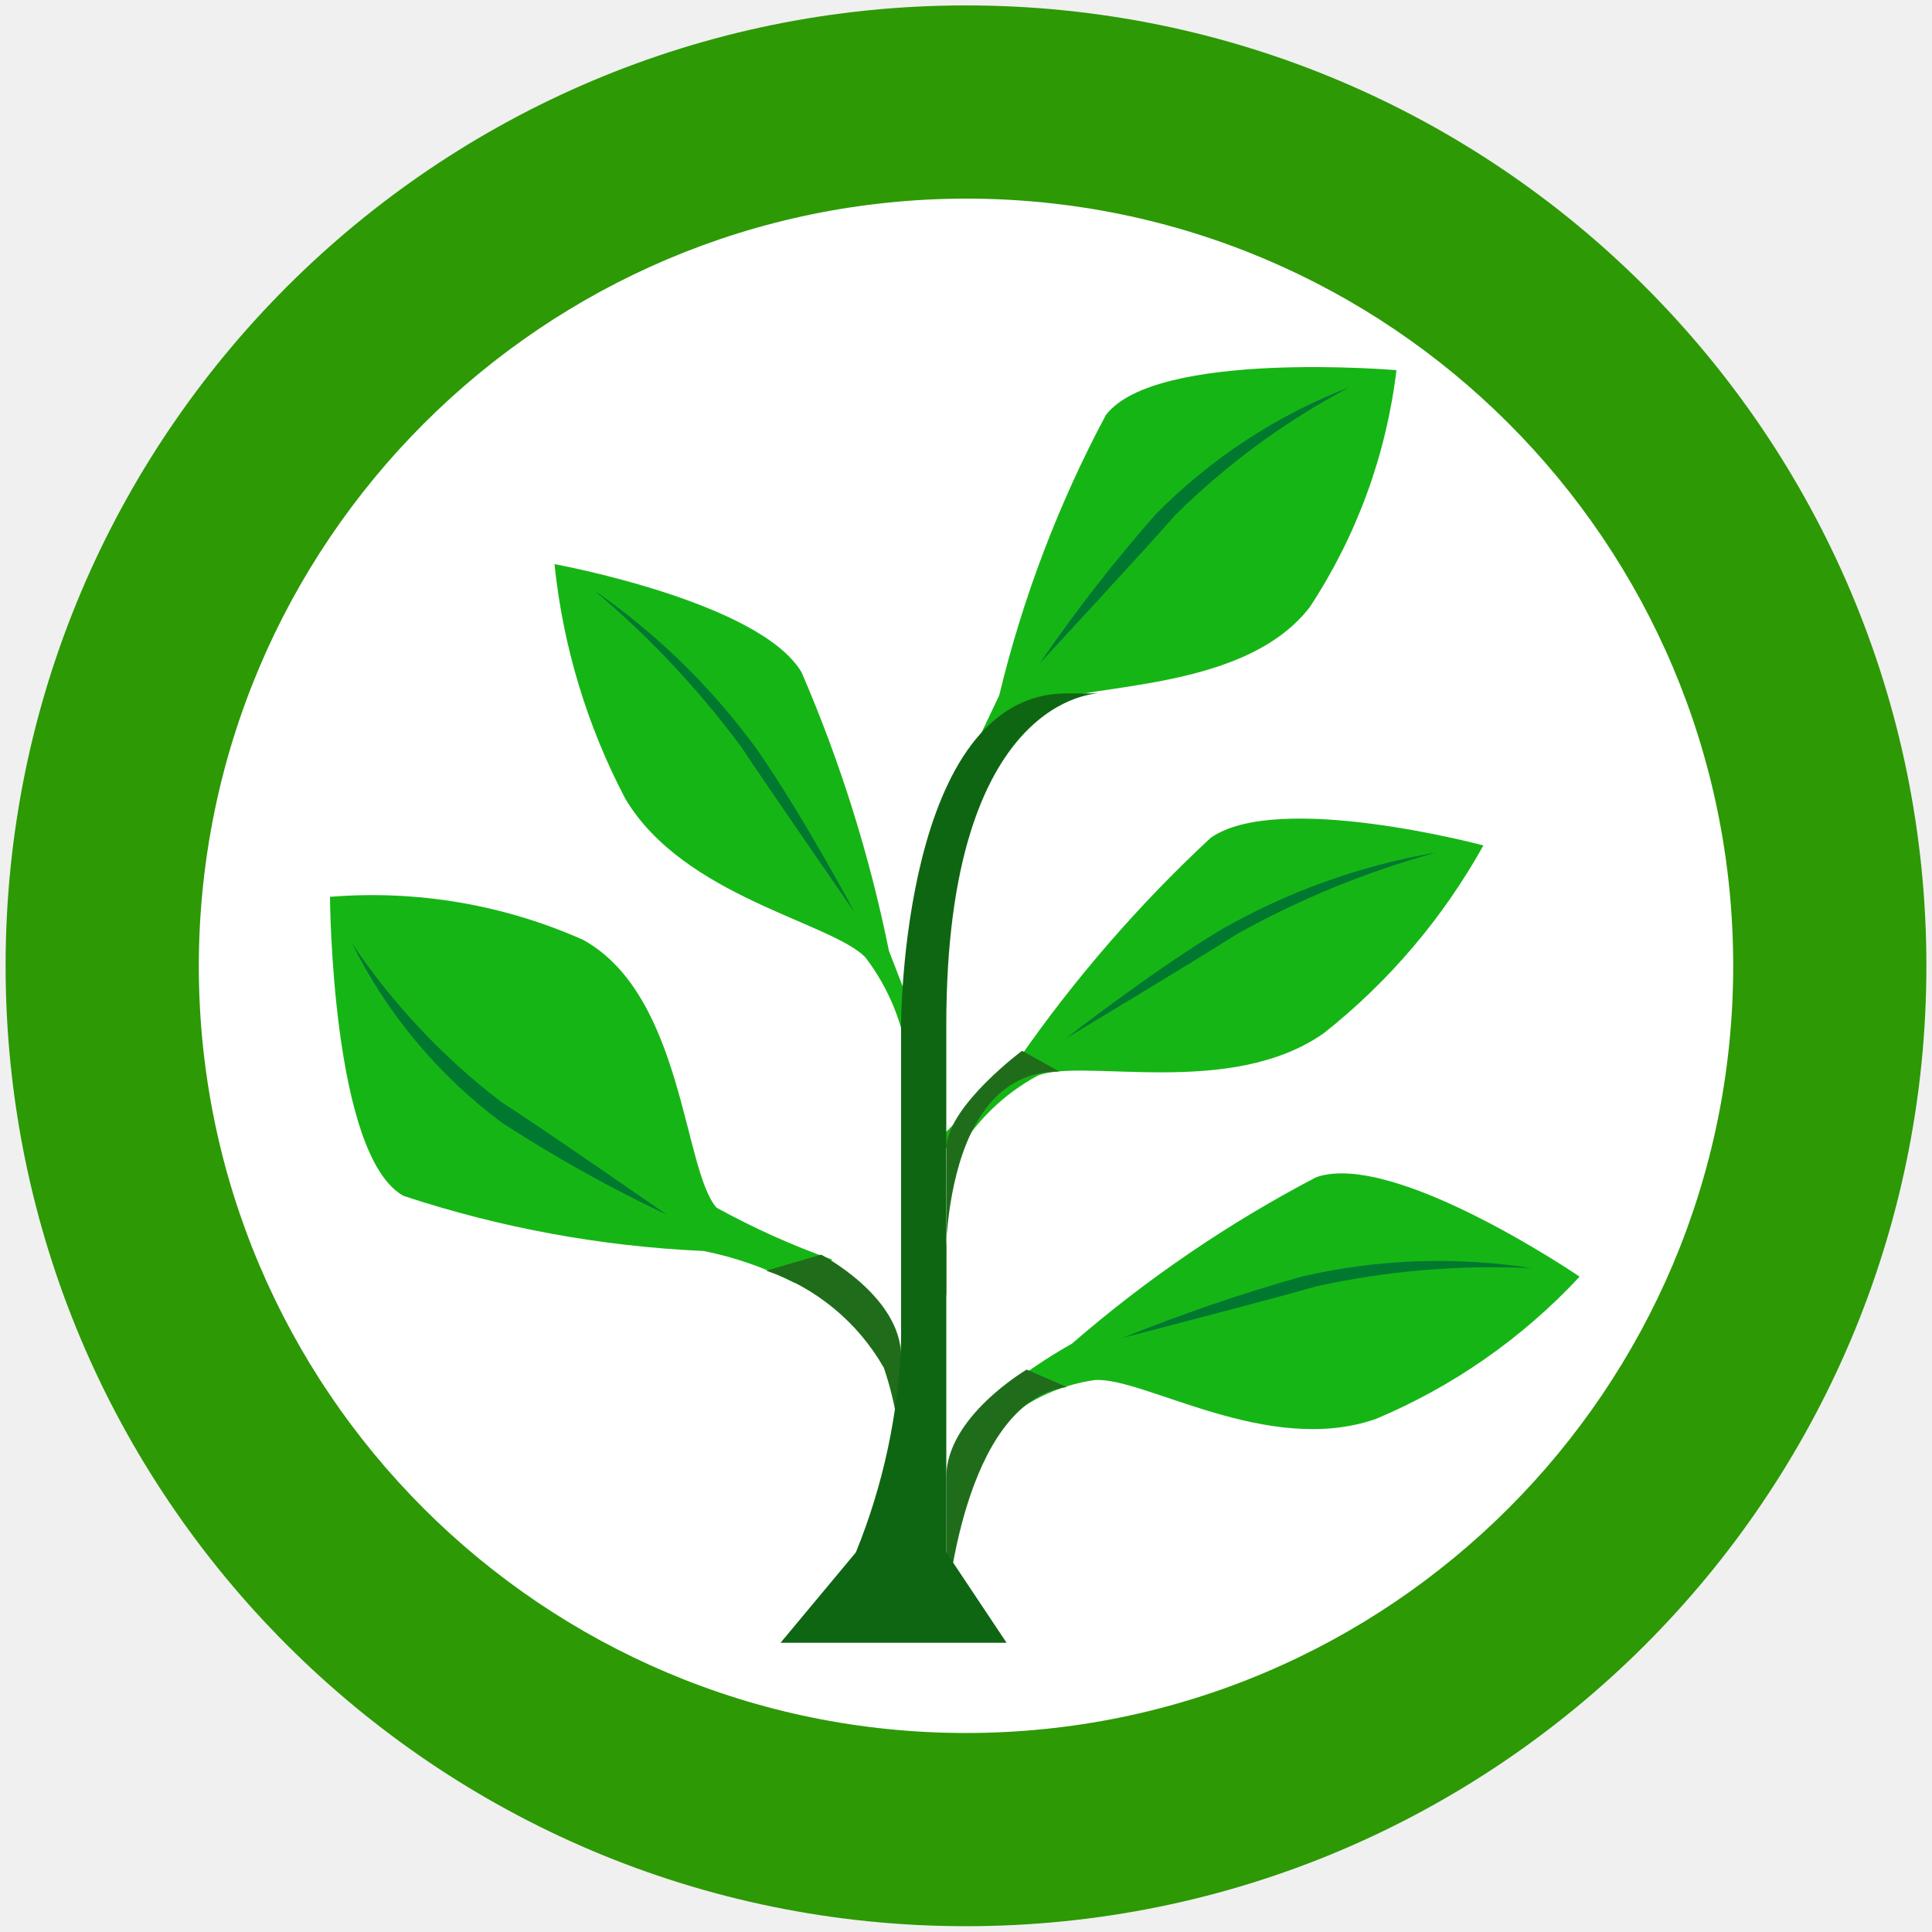
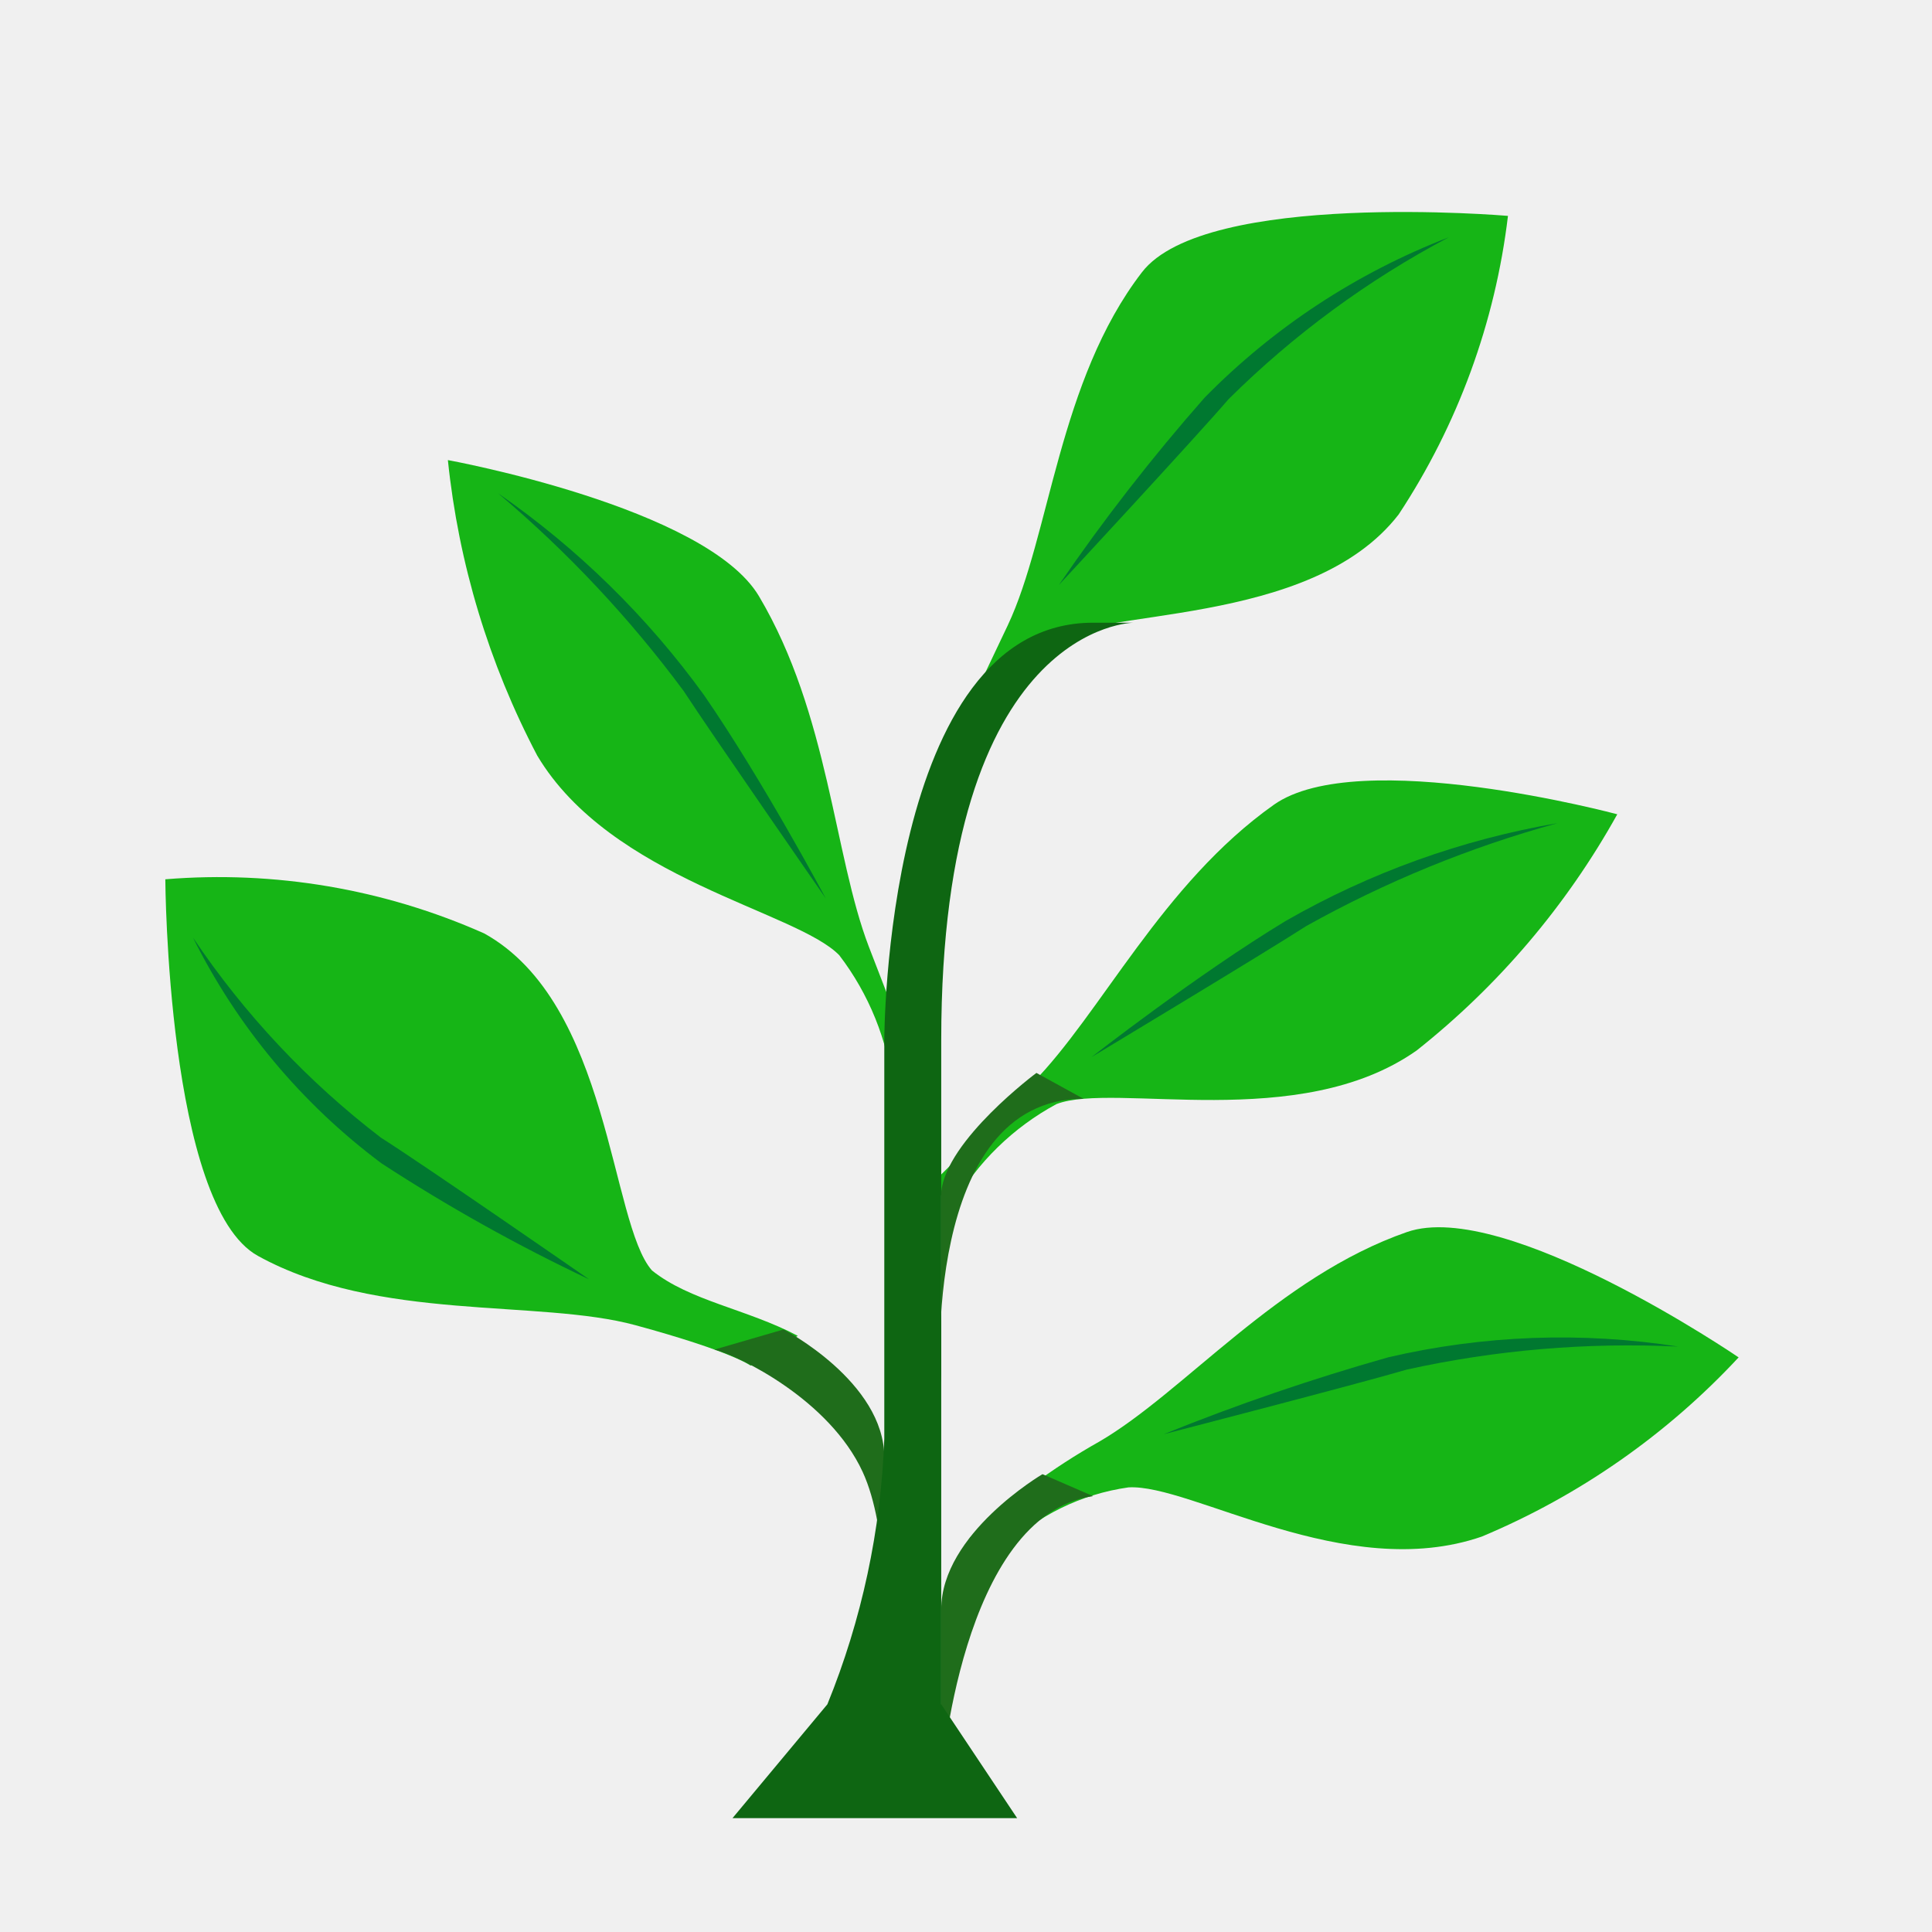
- <svg xmlns="http://www.w3.org/2000/svg" width="10" height="10" viewBox="0 0 10 10">
-   <g id="icon-border">
-     <path d="M5,.028A4.971,4.971,0,1,0,9.971,5,4.971,4.971,0,0,0,5,.028Z" fill="#2d9905" />
-     <path d="M5,1.028A3.971,3.971,0,1,1,1.029,5,3.976,3.976,0,0,1,5,1.028" fill="#fff" />
-   </g>
+ <svg xmlns="http://www.w3.org/2000/svg" width="100" height="100" viewBox="0 0 100 100">
  <g id="icons">
-     <path d="M4.308,6.52a4.035,4.035,0,0,1-.599-.269c-.173-.195-.171-1.098-.69-1.386a2.687,2.687,0,0,0-1.311-.223s.007,1.342.381,1.548a5.768,5.768,0,0,0,1.552.285,1.766,1.766,0,0,1,.473.166Z" fill="#16b516" />
-     <path d="M1.822,4.883a2.606,2.606,0,0,0,.776.928,7.204,7.204,0,0,0,.853.476s-.679-.471-.855-.582A3.475,3.475,0,0,1,1.822,4.883Z" fill="#007830" />
-     <path d="M4.947,5.982a1.077,1.077,0,0,1,.425-.415c.239-.092.997.121,1.481-.22a3.257,3.257,0,0,0,.825-.971s-1.064-.285-1.412-.039a7.063,7.063,0,0,0-.993,1.145c-.283.286-.423.423-.423.423Z" fill="#16b516" />
-     <path d="M7.432,4.413a3.397,3.397,0,0,0-1.117.402c-.363.22-.798.56-.798.56s.708-.426.883-.539A4.636,4.636,0,0,1,7.432,4.413Z" fill="#007830" />
-     <path d="M5.151,7.397a.924.924,0,0,1,.516-.254c.257-.016.893.396,1.453.202a3.053,3.053,0,0,0,1.056-.737s-.96-.655-1.363-.515a6.59,6.59,0,0,0-1.265.862,2.623,2.623,0,0,0-.534.397Z" fill="#16b516" />
-     <path d="M7.928,6.564a3.129,3.129,0,0,0-1.192.044,9.011,9.011,0,0,0-.923.316s.8-.207,1-.266A4.244,4.244,0,0,1,7.928,6.564Z" fill="#007830" />
-     <path d="M5.045,4.212a.91.91,0,0,1,.269-.539c.212-.148,1.103-.061,1.465-.53A2.845,2.845,0,0,0,7.228,1.916s-1.244-.107-1.504.232a6.123,6.123,0,0,0-.552,1.451c-.174.369-.263.547-.263.547Z" fill="#16b516" />
-     <path d="M6.985,2.004a2.84,2.84,0,0,0-1.004.659,8.011,8.011,0,0,0-.599.77s.562-.606.698-.764A3.819,3.819,0,0,1,6.985,2.004Z" fill="#007830" />
-     <path d="M4.701,5.505a1.113,1.113,0,0,0-.222-.55C4.3,4.772,3.54,4.643,3.237,4.135A3.351,3.351,0,0,1,2.87,2.92s1.062.193,1.279.56a7.269,7.269,0,0,1,.452,1.441c.144.375.217.556.217.556Z" fill="#16b516" />
-     <path d="M3.076,3.056a3.523,3.523,0,0,1,.847.83c.241.349.501.837.501.837s-.471-.679-.585-.854A4.816,4.816,0,0,0,3.076,3.056Z" fill="#007830" />
+     <path d="M41.292,69.141C38.647,67.75,35.715,67.338,33.748,65.76c-2.173-2.449-2.152-13.825-8.685-17.446A33.829,33.829,0,0,0,8.557,45.512s.084,16.897,4.795,19.494c6.223,3.429,14.525,2.222,19.538,3.586s5.958,2.091,5.958,2.091Z" fill="#16b516" />
+     <path d="M9.989,48.531a32.835,32.835,0,0,0,9.765,11.689,90.585,90.585,0,0,0,10.737,5.998S21.938,60.289,19.723,58.89A43.777,43.777,0,0,1,9.989,48.531Z" fill="#007830" />
+     <path d="M49.332,62.371a13.565,13.565,0,0,1,5.351-5.224c3.01-1.159,12.552,1.519,18.645-2.776A41.017,41.017,0,0,0,83.71,42.147s-13.394-3.592-17.777-.492c-5.789,4.096-8.942,10.811-12.5,14.413s-5.33,5.325-5.33,5.325Z" fill="#16b516" />
+     <path d="M80.615,42.607a42.805,42.805,0,0,0-14.068,5.061c-4.571,2.765-10.052,7.048-10.052,7.048s8.917-5.366,11.118-6.785A58.423,58.423,0,0,1,80.615,42.607Z" fill="#007830" />
+     <path d="M51.906,80.185a11.624,11.624,0,0,1,6.5-3.198c3.231-.198,11.245,4.981,18.294,2.545a38.415,38.415,0,0,0,13.291-9.274S77.9,62.006,72.826,63.769c-6.701,2.33-11.522,8.282-15.924,10.847a32.99,32.99,0,0,0-6.725,4.996Z" fill="#16b516" />
+     <path d="M86.862,69.698a39.371,39.371,0,0,0-15.007.556,113.199,113.199,0,0,0-11.62,3.98S70.31,71.629,72.823,70.887A53.435,53.435,0,0,1,86.862,69.698Z" fill="#007830" />
+     <path d="M50.568,40.083a11.46,11.46,0,0,1,3.381-6.781c2.671-1.859,13.881-.77,18.446-6.675a35.798,35.798,0,0,0,5.657-15.453S62.388,9.83,59.109,14.089c-4.33,5.627-4.751,13.62-6.944,18.27S48.85,39.248,48.85,39.248Z" fill="#16b516" />
+     <path d="M74.99,12.281A35.749,35.749,0,0,0,62.354,20.578a100.824,100.824,0,0,0-7.546,9.7s7.077-7.631,8.783-9.618A48.115,48.115,0,0,1,74.99,12.281Z" fill="#007830" />
+     <path d="M46.234,56.362a14.02,14.02,0,0,0-2.795-6.921c-2.253-2.304-11.818-3.93-15.633-10.334a42.187,42.187,0,0,1-4.624-15.293s13.364,2.433,16.104,7.049c3.618,6.097,3.876,13.425,5.686,18.141s2.737,7.002,2.737,7.002Z" fill="#16b516" />
+     <path d="M25.776,25.528A44.322,44.322,0,0,1,36.438,35.975c3.036,4.396,6.307,10.531,6.307,10.531s-5.933-8.55-7.362-10.745A60.614,60.614,0,0,0,25.776,25.528Z" fill="#007830" />
    <g id="fb6799ad-8fec-4b42-ad43-2c52690a8564">
-       <path d="M4.664,7.723a1.731,1.731,0,0,0-.089-.643,1.114,1.114,0,0,0-.609-.503L4.25,6.494s.414.215.414.527Z" fill="#1f6d1b" />
-       <path d="M4.898,8.347s.078-1.09.624-1.168l-.208-.09s-.416.244-.416.556Z" fill="#1f6d1b" />
-       <path d="M4.898,6.709c-.007.005-.08-1.164.585-1.163L5.29,5.439s-.37.275-.391.489Z" fill="#1f6d1b" />
-       <path d="M4.04,8.503l.39-.468a3.195,3.195,0,0,0,.234-1.092V5.305s0-1.716.858-1.716h.168s-.792,0-.792,1.716v2.73l.312.468Z" fill="#0e6612" />
+       <path d="M45.772,84.286s.247-5.135-1.121-8.101c-1.722-3.733-6.372-5.994-7.67-6.332l3.579-1.04s5.212,2.704,5.212,6.633Z" fill="#1f6d1b" />
+       <path d="M48.718,92.143S49.7,78.421,56.575,77.439l-2.616-1.136s-5.241,3.072-5.241,7.001Z" fill="#1f6d1b" />
+       <path d="M48.718,71.517c-.083.062-1.009-14.657,7.366-14.643l-2.439-1.34s-4.661,3.464-4.927,6.161Z" fill="#1f6d1b" />
+       <path d="M37.914,94.107l4.911-5.893a40.266,40.266,0,0,0,2.946-13.75V53.839s0-21.608,10.804-21.608h2.12s-9.977,0-9.977,21.608V88.214l3.929,5.893Z" fill="#0e6612" />
    </g>
  </g>
</svg>
